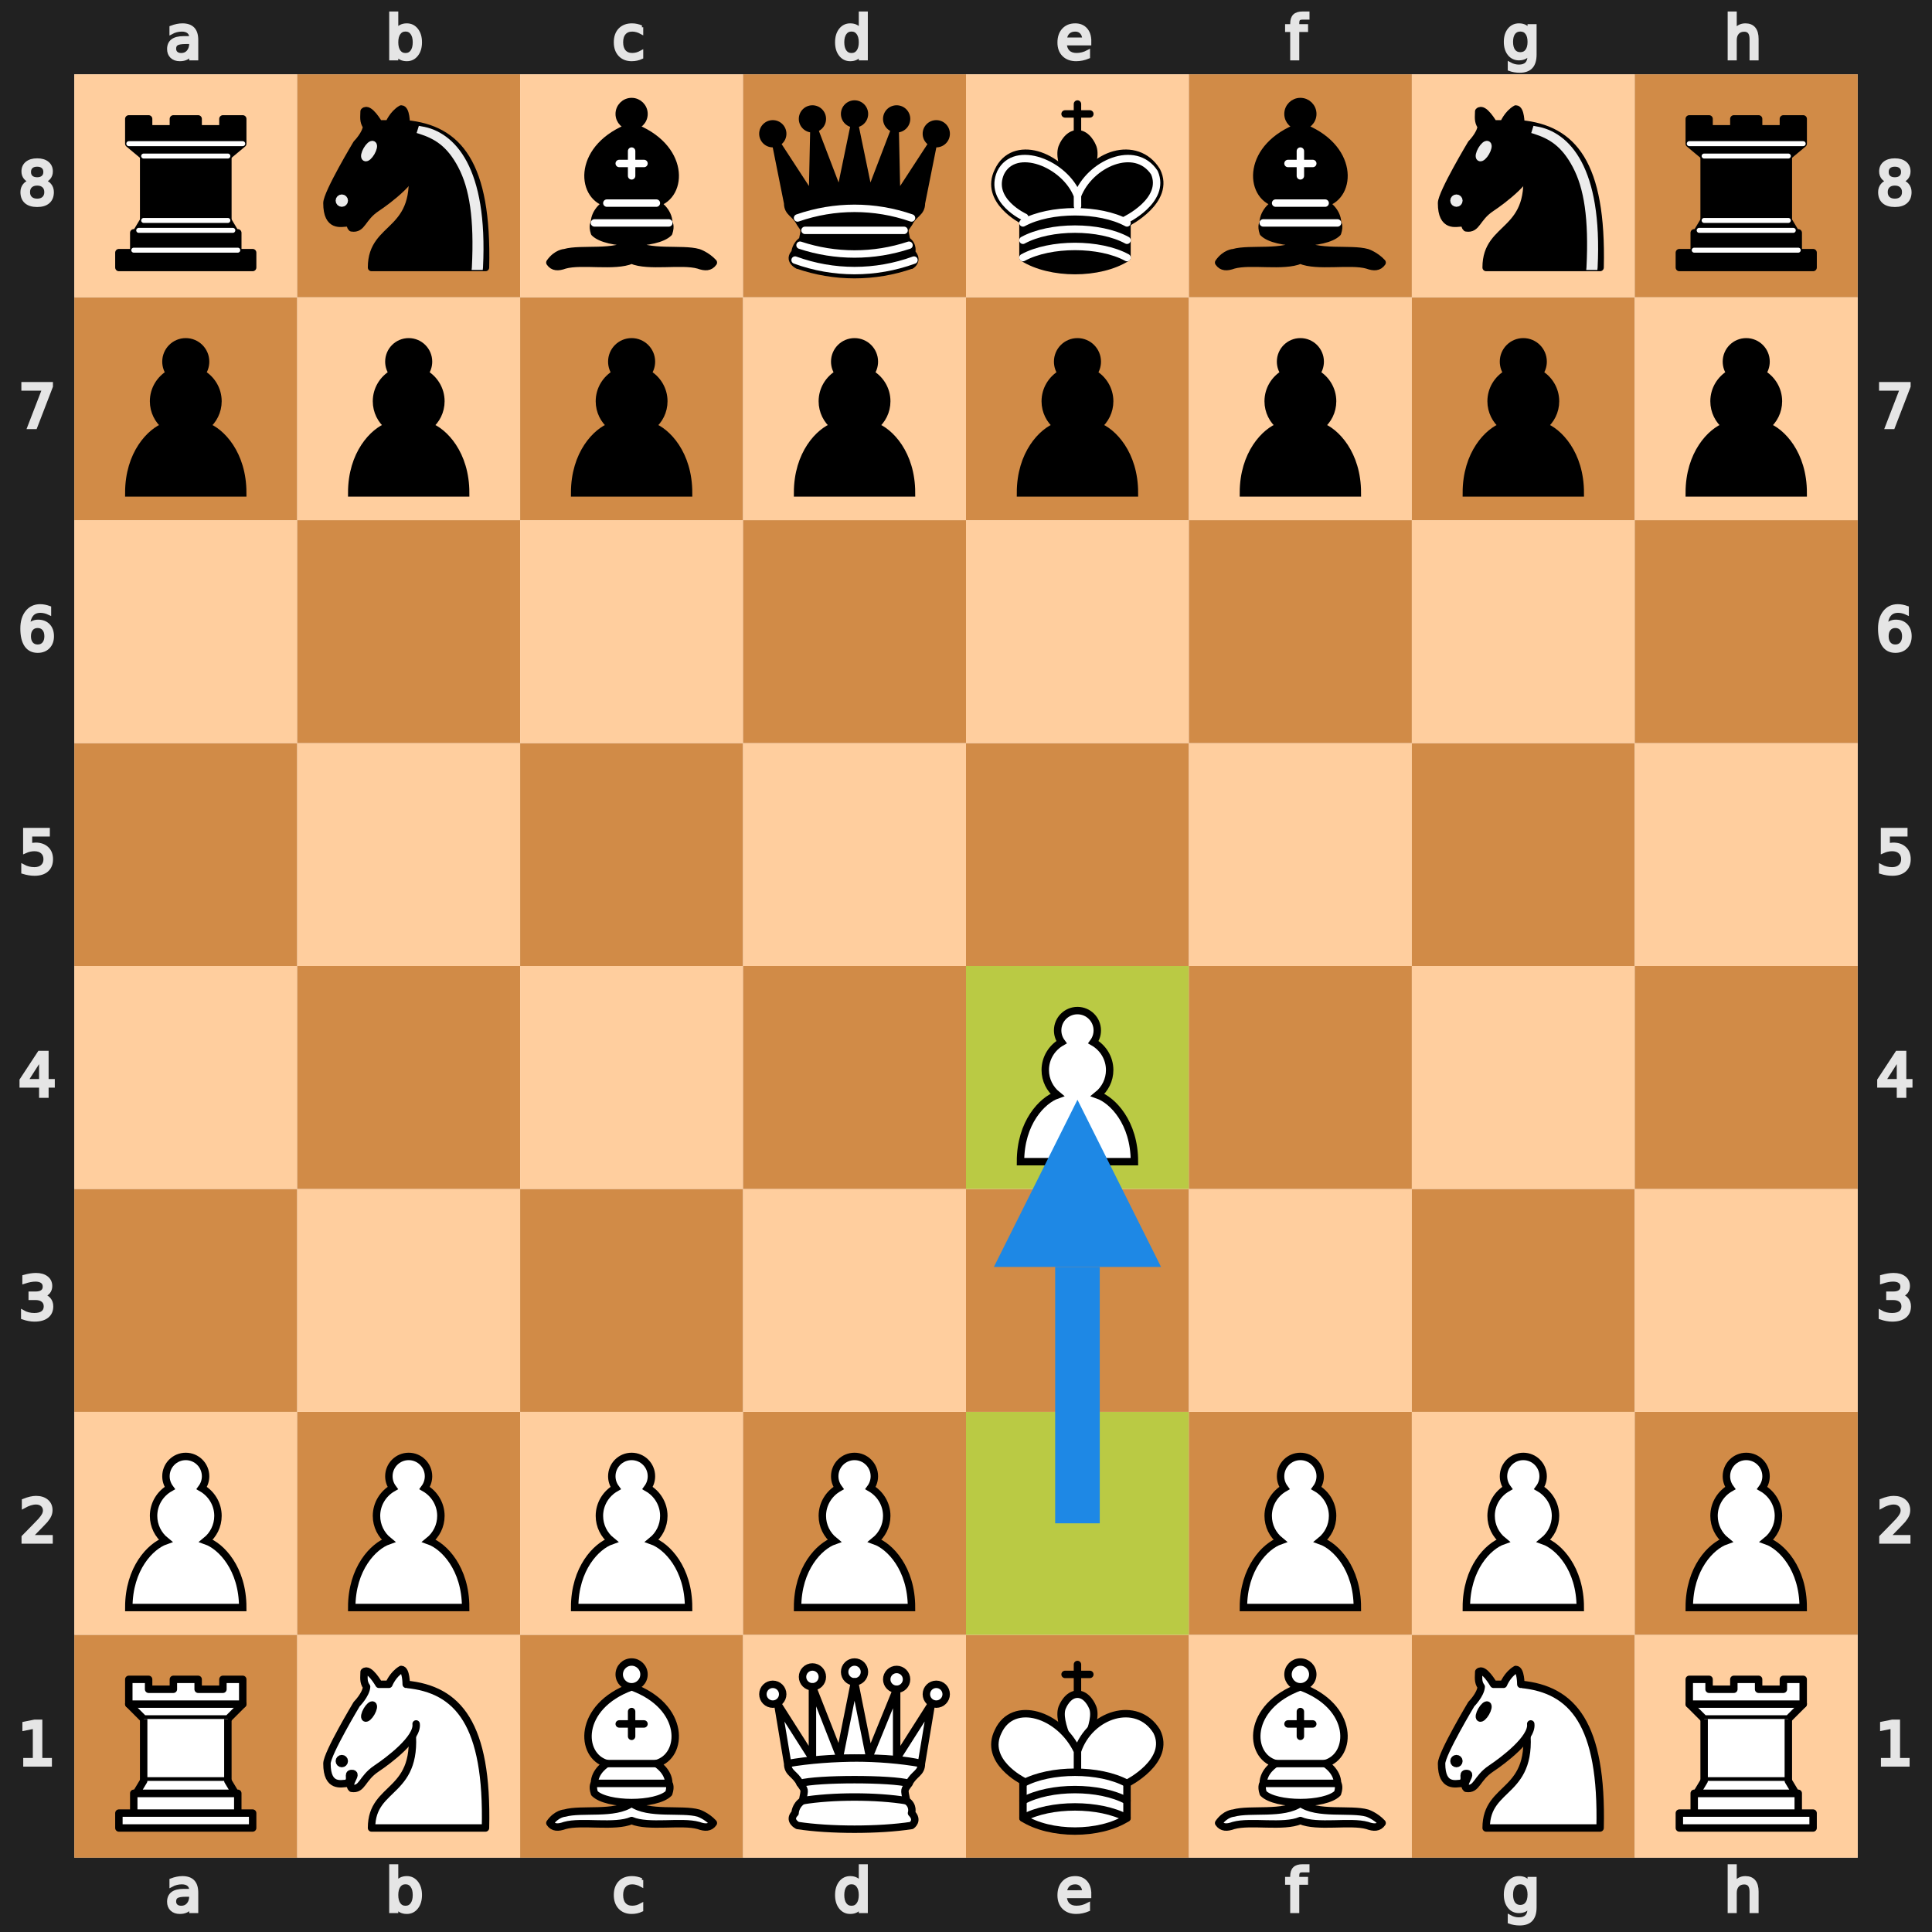
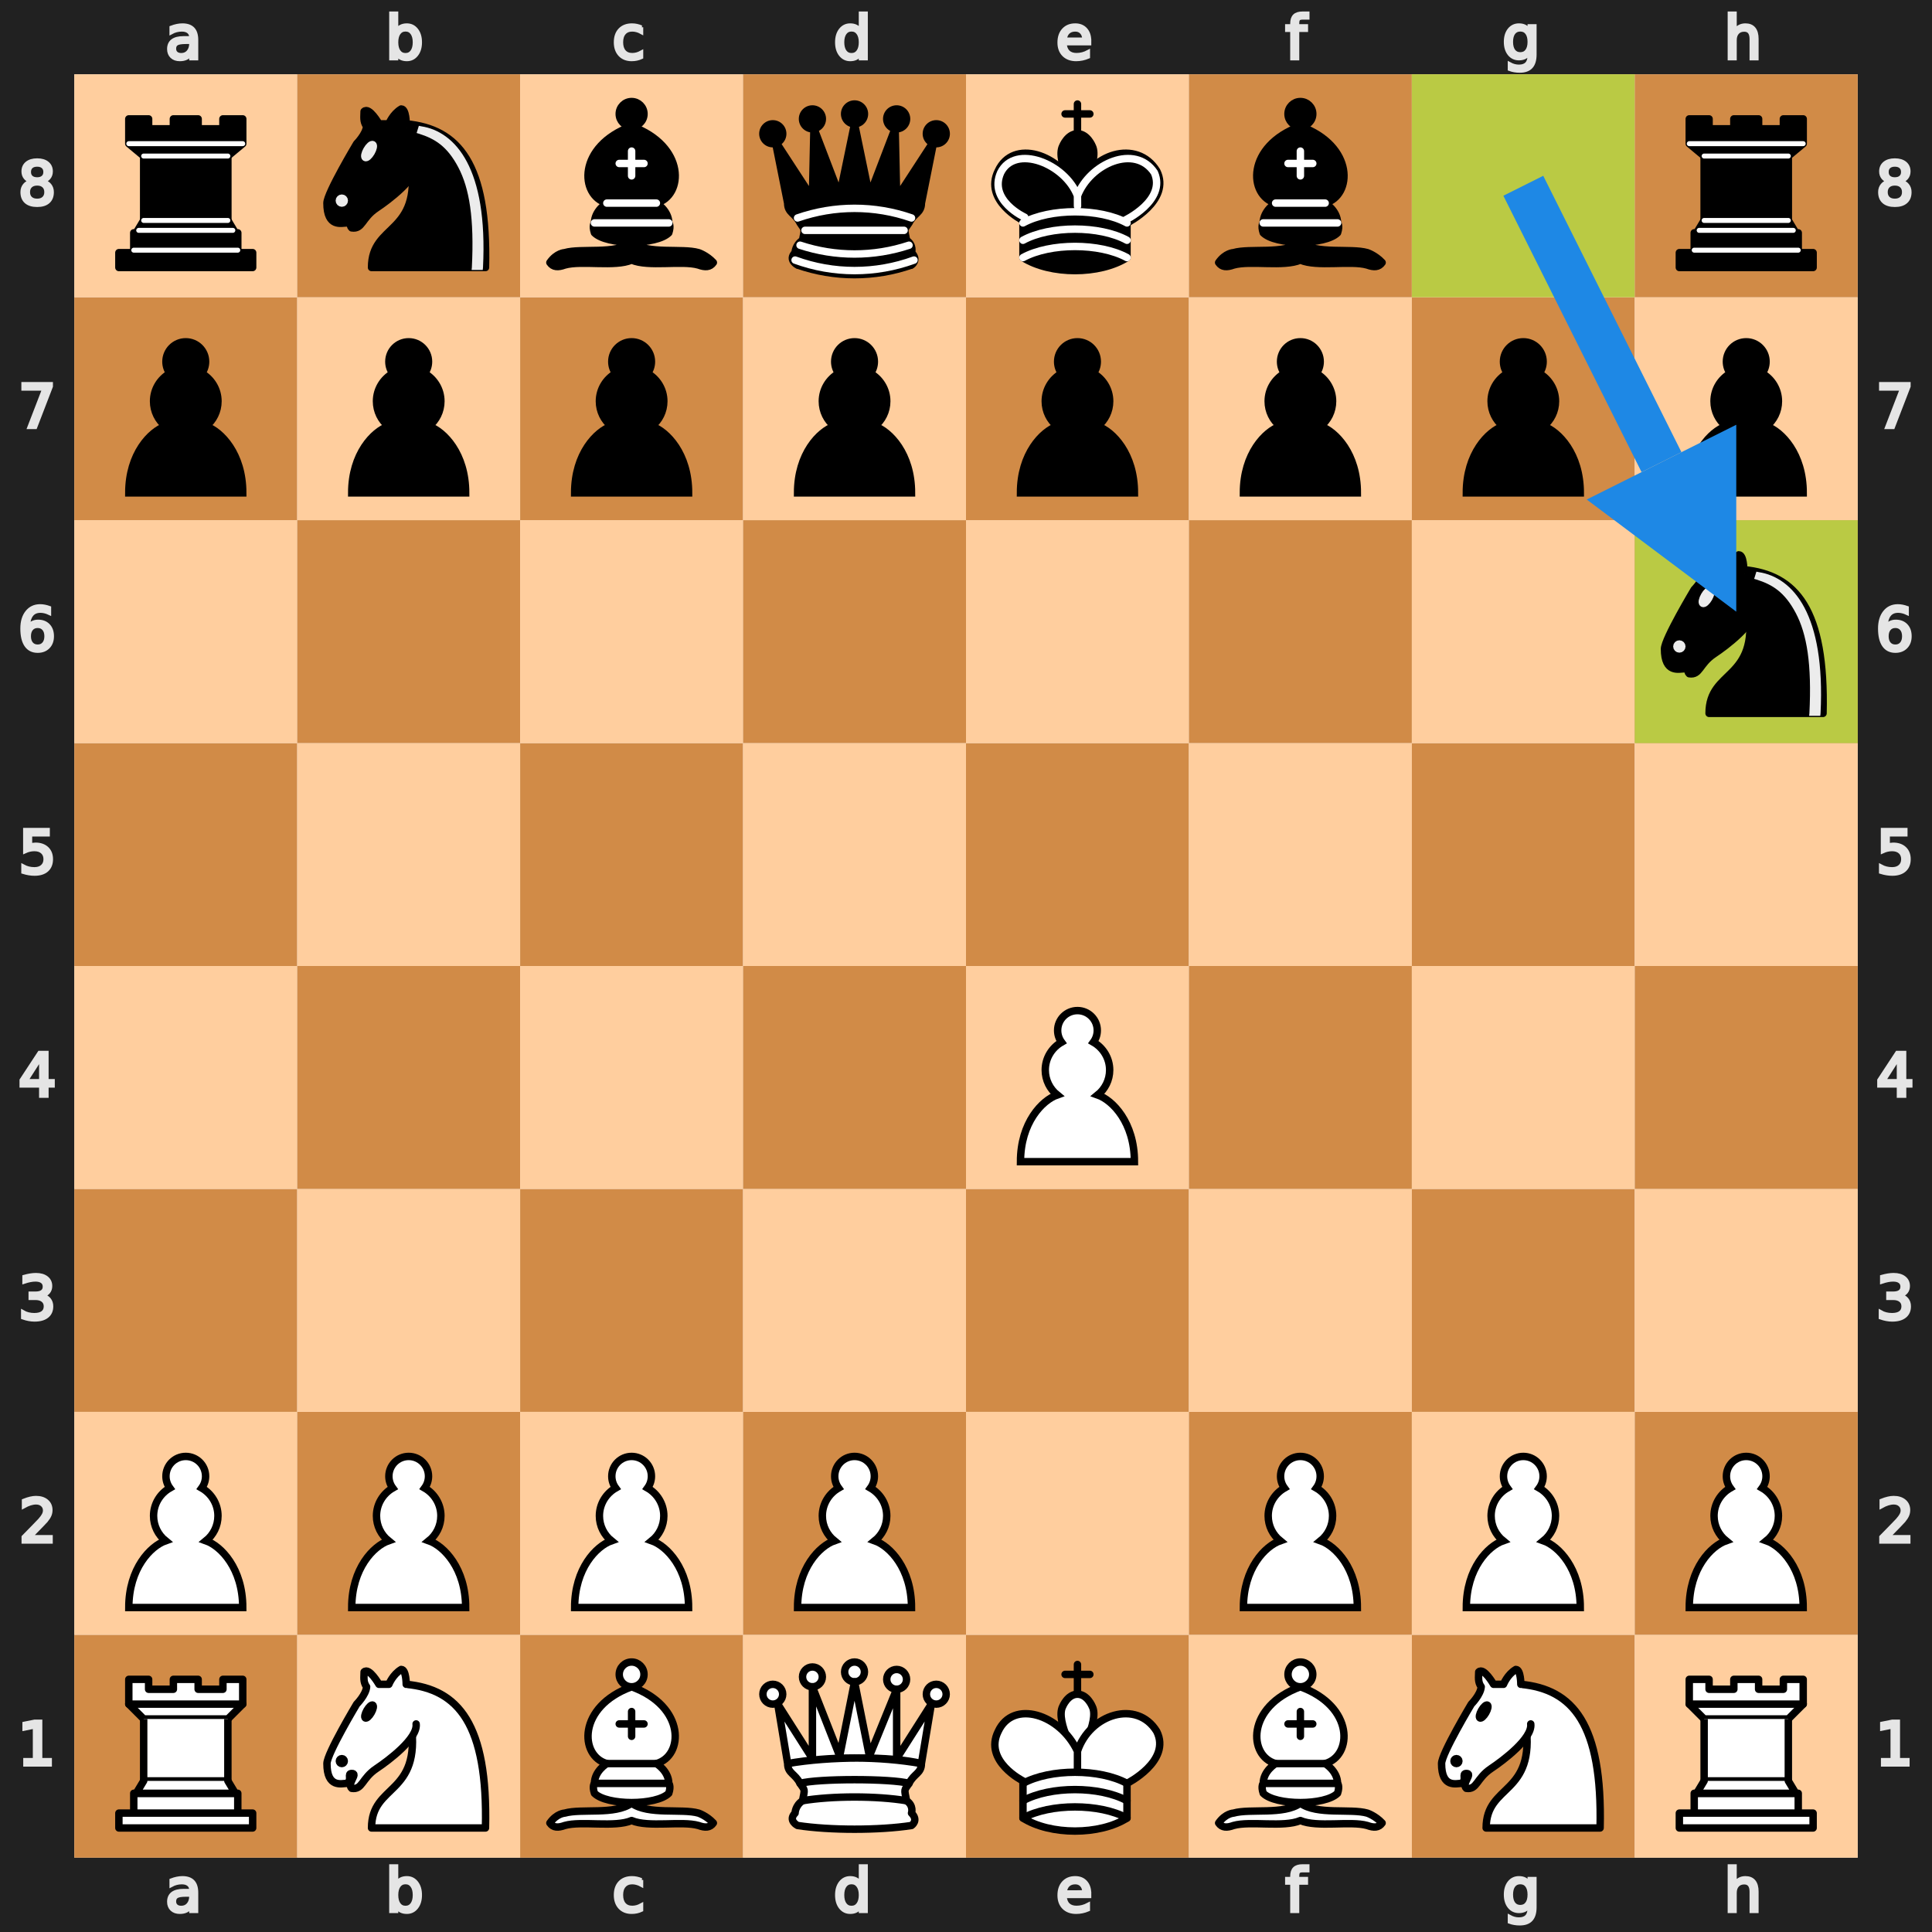
<svg xmlns="http://www.w3.org/2000/svg" xmlns:xlink="http://www.w3.org/1999/xlink" viewBox="0 0 390 390" width="400" height="400">
  <defs>
    <g id="white-pawn" class="white pawn">
      <path d="M22.5 9c-2.21 0-4 1.79-4 4 0 .89.29 1.71.78 2.38C17.33 16.5 16 18.59 16 21c0 2.03.94 3.84 2.41 5.03-3 1.06-7.41 5.55-7.41 13.47h23c0-7.92-4.41-12.41-7.41-13.47 1.47-1.19 2.41-3 2.41-5.03 0-2.41-1.33-4.5-3.28-5.62.49-.67.78-1.49.78-2.38 0-2.21-1.79-4-4-4z" fill="#fff" stroke="#000" stroke-width="1.5" stroke-linecap="round" />
    </g>
    <g id="white-knight" class="white knight" fill="none" fill-rule="evenodd" stroke="#000" stroke-width="1.5" stroke-linecap="round" stroke-linejoin="round">
      <path d="M 22,10 C 32.5,11 38.5,18 38,39 L 15,39 C 15,30 25,32.5 23,18" style="fill:#ffffff; stroke:#000000;" />
      <path d="M 24,18 C 24.38,20.91 18.45,25.37 16,27 C 13,29 13.18,31.34 11,31 C 9.958,30.06 12.41,27.96 11,28 C 10,28 11.19,29.23 10,30 C 9,30 5.997,31 6,26 C 6,24 12,14 12,14 C 12,14 13.89,12.1 14,10.5 C 13.27,9.506 13.5,8.5 13.5,7.5 C 14.5,6.5 16.5,10 16.5,10 L 18.5,10 C 18.5,10 19.28,8.008 21,7 C 22,7 22,10 22,10" style="fill:#ffffff; stroke:#000000;" />
      <path d="M 9.5 25.5 A 0.5 0.5 0 1 1 8.5,25.5 A 0.5 0.5 0 1 1 9.5 25.5 z" style="fill:#000000; stroke:#000000;" />
      <path d="M 15 15.5 A 0.5 1.5 0 1 1 14,15.5 A 0.5 1.5 0 1 1 15 15.5 z" transform="matrix(0.866,0.5,-0.5,0.866,9.693,-5.173)" style="fill:#000000; stroke:#000000;" />
    </g>
    <g id="white-bishop" class="white bishop" fill="none" fill-rule="evenodd" stroke="#000" stroke-width="1.5" stroke-linecap="round" stroke-linejoin="round">
      <g fill="#fff" stroke-linecap="butt">
        <path d="M9 36c3.39-.97 10.11.43 13.5-2 3.39 2.43 10.11 1.03 13.5 2 0 0 1.65.54 3 2-.68.97-1.65.99-3 .5-3.39-.97-10.11.46-13.5-1-3.39 1.46-10.11.03-13.5 1-1.354.49-2.323.47-3-.5 1.354-1.94 3-2 3-2zM15 32c2.5 2.5 12.5 2.5 15 0 .5-1.5 0-2 0-2 0-2.5-2.5-4-2.5-4 5.5-1.5 6-11.5-5-15.5-11 4-10.5 14-5 15.5 0 0-2.5 1.5-2.5 4 0 0-.5.5 0 2zM25 8a2.5 2.5 0 1 1-5 0 2.5 2.5 0 1 1 5 0z" />
      </g>
      <path d="M17.5 26h10M15 30h15m-7.5-14.5v5M20 18h5" stroke-linejoin="miter" />
    </g>
    <g id="white-rook" class="white rook" fill="#fff" fill-rule="evenodd" stroke="#000" stroke-width="1.5" stroke-linecap="round" stroke-linejoin="round">
      <path d="M9 39h27v-3H9v3zM12 36v-4h21v4H12zM11 14V9h4v2h5V9h5v2h5V9h4v5" stroke-linecap="butt" />
      <path d="M34 14l-3 3H14l-3-3" />
      <path d="M31 17v12.5H14V17" stroke-linecap="butt" stroke-linejoin="miter" />
      <path d="M31 29.5l1.5 2.5h-20l1.5-2.5" />
      <path d="M11 14h23" fill="none" stroke-linejoin="miter" />
    </g>
    <g id="white-queen" class="white queen" fill="#fff" fill-rule="evenodd" stroke="#000" stroke-width="1.5" stroke-linecap="round" stroke-linejoin="round">
      <path d="M8 12a2 2 0 1 1-4 0 2 2 0 1 1 4 0zM24.5 7.5a2 2 0 1 1-4 0 2 2 0 1 1 4 0zM41 12a2 2 0 1 1-4 0 2 2 0 1 1 4 0zM16 8.5a2 2 0 1 1-4 0 2 2 0 1 1 4 0zM33 9a2 2 0 1 1-4 0 2 2 0 1 1 4 0z" />
      <path d="M9 26c8.5-1.5 21-1.5 27 0l2-12-7 11V11l-5.5 13.5-3-15-3 15-5.5-14V25L7 14l2 12zM9 26c0 2 1.5 2 2.5 4 1 1.5 1 1 .5 3.5-1.5 1-1.5 2.5-1.5 2.5-1.5 1.5.5 2.5.5 2.5 6.5 1 16.5 1 23 0 0 0 1.5-1 0-2.5 0 0 .5-1.5-1-2.5-.5-2.5-.5-2 .5-3.5 1-2 2.5-2 2.5-4-8.5-1.5-18.5-1.5-27 0z" stroke-linecap="butt" />
      <path d="M11.5 30c3.5-1 18.5-1 22 0M12 33.5c6-1 15-1 21 0" fill="none" />
    </g>
    <g id="white-king" class="white king" fill="none" fill-rule="evenodd" stroke="#000" stroke-width="1.5" stroke-linecap="round" stroke-linejoin="round">
      <path d="M22.5 11.63V6M20 8h5" stroke-linejoin="miter" />
      <path d="M22.5 25s4.5-7.5 3-10.5c0 0-1-2.5-3-2.5s-3 2.5-3 2.5c-1.5 3 3 10.5 3 10.5" fill="#fff" stroke-linecap="butt" stroke-linejoin="miter" />
      <path d="M11.5 37c5.5 3.5 15.5 3.5 21 0v-7s9-4.5 6-10.5c-4-6.5-13.5-3.5-16 4V27v-3.5c-3.5-7.5-13-10.5-16-4-3 6 5 10 5 10V37z" fill="#fff" />
      <path d="M11.5 30c5.5-3 15.5-3 21 0m-21 3.5c5.5-3 15.5-3 21 0m-21 3.5c5.5-3 15.5-3 21 0" />
    </g>
    <g id="black-pawn" class="black pawn">
      <path d="M22.5 9c-2.21 0-4 1.79-4 4 0 .89.29 1.71.78 2.38C17.33 16.5 16 18.59 16 21c0 2.03.94 3.84 2.41 5.03-3 1.06-7.41 5.55-7.41 13.47h23c0-7.92-4.41-12.41-7.41-13.47 1.47-1.19 2.41-3 2.41-5.03 0-2.41-1.33-4.5-3.28-5.62.49-.67.78-1.49.78-2.38 0-2.21-1.79-4-4-4z" fill="#000" stroke="#000" stroke-width="1.5" stroke-linecap="round" />
    </g>
    <g id="black-knight" class="black knight" fill="none" fill-rule="evenodd" stroke="#000" stroke-width="1.5" stroke-linecap="round" stroke-linejoin="round">
      <path d="M 22,10 C 32.5,11 38.5,18 38,39 L 15,39 C 15,30 25,32.5 23,18" style="fill:#000000; stroke:#000000;" />
      <path d="M 24,18 C 24.38,20.91 18.45,25.37 16,27 C 13,29 13.18,31.34 11,31 C 9.958,30.06 12.41,27.96 11,28 C 10,28 11.19,29.23 10,30 C 9,30 5.997,31 6,26 C 6,24 12,14 12,14 C 12,14 13.89,12.1 14,10.5 C 13.27,9.506 13.5,8.5 13.5,7.5 C 14.5,6.5 16.5,10 16.5,10 L 18.5,10 C 18.5,10 19.28,8.008 21,7 C 22,7 22,10 22,10" style="fill:#000000; stroke:#000000;" />
      <path d="M 9.5 25.5 A 0.5 0.5 0 1 1 8.5,25.5 A 0.5 0.5 0 1 1 9.5 25.5 z" style="fill:#ececec; stroke:#ececec;" />
      <path d="M 15 15.5 A 0.5 1.5 0 1 1 14,15.5 A 0.5 1.5 0 1 1 15 15.5 z" transform="matrix(0.866,0.5,-0.5,0.866,9.693,-5.173)" style="fill:#ececec; stroke:#ececec;" />
      <path d="M 24.55,10.4 L 24.1,11.85 L 24.6,12 C 27.75,13 30.25,14.49 32.5,18.75 C 34.75,23.01 35.75,29.06 35.25,39 L 35.2,39.5 L 37.45,39.5 L 37.5,39 C 38,28.94 36.62,22.15 34.25,17.66 C 31.88,13.17 28.46,11.02 25.06,10.5 L 24.55,10.4 z " style="fill:#ececec; stroke:none;" />
    </g>
    <g id="black-bishop" class="black bishop" fill="none" fill-rule="evenodd" stroke="#000" stroke-width="1.5" stroke-linecap="round" stroke-linejoin="round">
      <path d="M9 36c3.39-.97 10.11.43 13.5-2 3.39 2.43 10.11 1.03 13.5 2 0 0 1.65.54 3 2-.68.97-1.65.99-3 .5-3.39-.97-10.11.46-13.5-1-3.39 1.46-10.11.03-13.5 1-1.354.49-2.323.47-3-.5 1.354-1.94 3-2 3-2zm6-4c2.5 2.5 12.5 2.5 15 0 .5-1.5 0-2 0-2 0-2.5-2.5-4-2.5-4 5.5-1.5 6-11.5-5-15.5-11 4-10.5 14-5 15.5 0 0-2.5 1.5-2.5 4 0 0-.5.5 0 2zM25 8a2.5 2.5 0 1 1-5 0 2.5 2.5 0 1 1 5 0z" fill="#000" stroke-linecap="butt" />
      <path d="M17.5 26h10M15 30h15m-7.5-14.5v5M20 18h5" stroke="#fff" stroke-linejoin="miter" />
    </g>
    <g id="black-rook" class="black rook" fill="#000" fill-rule="evenodd" stroke="#000" stroke-width="1.5" stroke-linecap="round" stroke-linejoin="round">
      <path d="M9 39h27v-3H9v3zM12.5 32l1.5-2.5h17l1.5 2.5h-20zM12 36v-4h21v4H12z" stroke-linecap="butt" />
      <path d="M14 29.5v-13h17v13H14z" stroke-linecap="butt" stroke-linejoin="miter" />
      <path d="M14 16.5L11 14h23l-3 2.5H14zM11 14V9h4v2h5V9h5v2h5V9h4v5H11z" stroke-linecap="butt" />
      <path d="M12 35.5h21M13 31.5h19M14 29.5h17M14 16.5h17M11 14h23" fill="none" stroke="#fff" stroke-width="1" stroke-linejoin="miter" />
    </g>
    <g id="black-queen" class="black queen" fill="#000" fill-rule="evenodd" stroke="#000" stroke-width="1.5" stroke-linecap="round" stroke-linejoin="round">
      <g fill="#000" stroke="none">
        <circle cx="6" cy="12" r="2.75" />
        <circle cx="14" cy="9" r="2.75" />
        <circle cx="22.5" cy="8" r="2.75" />
        <circle cx="31" cy="9" r="2.75" />
        <circle cx="39" cy="12" r="2.75" />
      </g>
      <path d="M9 26c8.5-1.5 21-1.5 27 0l2.5-12.5L31 25l-.3-14.1-5.2 13.6-3-14.5-3 14.5-5.2-13.6L14 25 6.5 13.5 9 26zM9 26c0 2 1.5 2 2.5 4 1 1.5 1 1 .5 3.5-1.5 1-1.5 2.5-1.5 2.5-1.5 1.5.5 2.5.5 2.5 6.5 1 16.5 1 23 0 0 0 1.5-1 0-2.5 0 0 .5-1.5-1-2.5-.5-2.5-.5-2 .5-3.5 1-2 2.5-2 2.5-4-8.5-1.5-18.5-1.5-27 0z" stroke-linecap="butt" />
      <path d="M11 38.5a35 35 1 0 0 23 0" fill="none" stroke-linecap="butt" />
      <path d="M11 29a35 35 1 0 1 23 0M12.5 31.5h20M11.5 34.5a35 35 1 0 0 22 0M10.5 37.5a35 35 1 0 0 24 0" fill="none" stroke="#fff" />
    </g>
    <g id="black-king" class="black king" fill="none" fill-rule="evenodd" stroke="#000" stroke-width="1.5" stroke-linecap="round" stroke-linejoin="round">
      <path d="M22.5 11.63V6" stroke-linejoin="miter" />
      <path d="M22.5 25s4.5-7.5 3-10.5c0 0-1-2.5-3-2.5s-3 2.5-3 2.5c-1.5 3 3 10.5 3 10.5" fill="#000" stroke-linecap="butt" stroke-linejoin="miter" />
      <path d="M11.5 37c5.5 3.5 15.5 3.5 21 0v-7s9-4.5 6-10.5c-4-6.5-13.5-3.5-16 4V27v-3.5c-3.5-7.5-13-10.5-16-4-3 6 5 10 5 10V37z" fill="#000" />
      <path d="M20 8h5" stroke-linejoin="miter" />
      <path d="M32 29.5s8.5-4 6.03-9.65C34.15 14 25 18 22.5 24.5l.01 2.1-.01-2.1C20 18 9.906 14 6.997 19.85c-2.497 5.65 4.853 9 4.853 9M11.5 30c5.5-3 15.5-3 21 0m-21 3.5c5.5-3 15.5-3 21 0m-21 3.5c5.5-3 15.5-3 21 0" stroke="#fff" />
    </g>
  </defs>
  <rect x="7.5" y="7.5" width="375" height="375" fill="none" stroke="#212121" stroke-width="15" />
  <g transform="translate(20, 1) scale(0.75, 0.75)" fill="#e5e5e5" stroke="#e5e5e5">
    <path d="M23.328 10.016q-1.742 0-2.414.398-.672.398-.672 1.36 0 .765.5 1.218.508.445 1.375.445 1.196 0 1.914-.843.727-.852.727-2.258v-.32zm2.867-.594v4.992h-1.437v-1.328q-.492.797-1.227 1.18-.734.375-1.797.375-1.343 0-2.14-.75-.79-.758-.79-2.024 0-1.476.985-2.226.992-.75 2.953-.75h2.016V8.75q0-.992-.656-1.531-.649-.547-1.829-.547-.75 0-1.46.18-.711.18-1.368.539V6.062q.79-.304 1.532-.453.742-.156 1.445-.156 1.898 0 2.836.984.937.985.937 2.985z" />
  </g>
  <g transform="translate(20, 375) scale(0.75, 0.75)" fill="#e5e5e5" stroke="#e5e5e5">
    <path d="M23.328 10.016q-1.742 0-2.414.398-.672.398-.672 1.36 0 .765.5 1.218.508.445 1.375.445 1.196 0 1.914-.843.727-.852.727-2.258v-.32zm2.867-.594v4.992h-1.437v-1.328q-.492.797-1.227 1.18-.734.375-1.797.375-1.343 0-2.14-.75-.79-.758-.79-2.024 0-1.476.985-2.226.992-.75 2.953-.75h2.016V8.75q0-.992-.656-1.531-.649-.547-1.829-.547-.75 0-1.46.18-.711.18-1.368.539V6.062q.79-.304 1.532-.453.742-.156 1.445-.156 1.898 0 2.836.984.937.985.937 2.985z" />
  </g>
  <g transform="translate(65, 1) scale(0.75, 0.75)" fill="#e5e5e5" stroke="#e5e5e5">
    <path d="M24.922 10.047q0-1.586-.656-2.485-.649-.906-1.79-.906-1.14 0-1.796.906-.649.899-.649 2.485 0 1.586.649 2.492.656.898 1.797.898 1.14 0 1.789-.898.656-.906.656-2.492zm-4.89-3.055q.452-.781 1.14-1.156.695-.383 1.656-.383 1.594 0 2.586 1.266 1 1.265 1 3.328 0 2.062-1 3.328-.992 1.266-2.586 1.266-.96 0-1.656-.375-.688-.383-1.14-1.164v1.312h-1.446V2.258h1.445z" />
  </g>
  <g transform="translate(65, 375) scale(0.75, 0.75)" fill="#e5e5e5" stroke="#e5e5e5">
    <path d="M24.922 10.047q0-1.586-.656-2.485-.649-.906-1.79-.906-1.14 0-1.796.906-.649.899-.649 2.485 0 1.586.649 2.492.656.898 1.797.898 1.14 0 1.789-.898.656-.906.656-2.492zm-4.89-3.055q.452-.781 1.14-1.156.695-.383 1.656-.383 1.594 0 2.586 1.266 1 1.265 1 3.328 0 2.062-1 3.328-.992 1.266-2.586 1.266-.96 0-1.656-.375-.688-.383-1.14-1.164v1.312h-1.446V2.258h1.445z" />
  </g>
  <g transform="translate(110, 1) scale(0.75, 0.75)" fill="#e5e5e5" stroke="#e5e5e5">
    <path d="M25.96 6v1.344q-.608-.336-1.226-.5-.609-.172-1.234-.172-1.398 0-2.172.89-.773.883-.773 2.485 0 1.601.773 2.492.774.883 2.172.883.625 0 1.234-.164.618-.172 1.227-.508v1.328q-.602.281-1.25.422-.64.14-1.367.14-1.977 0-3.14-1.242-1.165-1.242-1.165-3.351 0-2.14 1.172-3.367 1.18-1.227 3.227-1.227.664 0 1.296.14.633.134 1.227.407z" />
  </g>
  <g transform="translate(110, 375) scale(0.75, 0.75)" fill="#e5e5e5" stroke="#e5e5e5">
    <path d="M25.96 6v1.344q-.608-.336-1.226-.5-.609-.172-1.234-.172-1.398 0-2.172.89-.773.883-.773 2.485 0 1.601.773 2.492.774.883 2.172.883.625 0 1.234-.164.618-.172 1.227-.508v1.328q-.602.281-1.25.422-.64.14-1.367.14-1.977 0-3.14-1.242-1.165-1.242-1.165-3.351 0-2.14 1.172-3.367 1.18-1.227 3.227-1.227.664 0 1.296.14.633.134 1.227.407z" />
  </g>
  <g transform="translate(155, 1) scale(0.75, 0.75)" fill="#e5e5e5" stroke="#e5e5e5">
    <path d="M24.973 6.992V2.258h1.437v12.156h-1.437v-1.312q-.453.78-1.149 1.164-.687.375-1.656.375-1.586 0-2.586-1.266-.992-1.266-.992-3.328 0-2.063.992-3.328 1-1.266 2.586-1.266.969 0 1.656.383.696.375 1.149 1.156zm-4.899 3.055q0 1.586.649 2.492.656.898 1.797.898 1.14 0 1.796-.898.657-.906.657-2.492 0-1.586-.657-2.485-.656-.906-1.796-.906-1.141 0-1.797.906-.649.899-.649 2.485z" />
  </g>
  <g transform="translate(155, 375) scale(0.75, 0.75)" fill="#e5e5e5" stroke="#e5e5e5">
    <path d="M24.973 6.992V2.258h1.437v12.156h-1.437v-1.312q-.453.78-1.149 1.164-.687.375-1.656.375-1.586 0-2.586-1.266-.992-1.266-.992-3.328 0-2.063.992-3.328 1-1.266 2.586-1.266.969 0 1.656.383.696.375 1.149 1.156zm-4.899 3.055q0 1.586.649 2.492.656.898 1.797.898 1.14 0 1.796-.898.657-.906.657-2.492 0-1.586-.657-2.485-.656-.906-1.796-.906-1.141 0-1.797.906-.649.899-.649 2.485z" />
  </g>
  <g transform="translate(200, 1) scale(0.75, 0.75)" fill="#e5e5e5" stroke="#e5e5e5">
    <path d="M26.555 9.68v.703h-6.61q.094 1.484.89 2.265.806.774 2.235.774.828 0 1.602-.203.781-.203 1.547-.61v1.36q-.774.328-1.586.5-.813.172-1.649.172-2.093 0-3.32-1.22-1.219-1.218-1.219-3.296 0-2.148 1.157-3.406 1.164-1.266 3.132-1.266 1.766 0 2.79 1.14 1.03 1.134 1.03 3.087zm-1.438-.422q-.015-1.18-.664-1.883-.64-.703-1.703-.703-1.203 0-1.93.68-.718.68-.828 1.914z" />
  </g>
  <g transform="translate(200, 375) scale(0.75, 0.75)" fill="#e5e5e5" stroke="#e5e5e5">
    <path d="M26.555 9.68v.703h-6.61q.094 1.484.89 2.265.806.774 2.235.774.828 0 1.602-.203.781-.203 1.547-.61v1.36q-.774.328-1.586.5-.813.172-1.649.172-2.093 0-3.32-1.22-1.219-1.218-1.219-3.296 0-2.148 1.157-3.406 1.164-1.266 3.132-1.266 1.766 0 2.79 1.14 1.03 1.134 1.03 3.087zm-1.438-.422q-.015-1.18-.664-1.883-.64-.703-1.703-.703-1.203 0-1.93.68-.718.68-.828 1.914z" />
  </g>
  <g transform="translate(245, 1) scale(0.75, 0.75)" fill="#e5e5e5" stroke="#e5e5e5">
    <path d="M25.285 2.258v1.195H23.91q-.773 0-1.078.313-.297.312-.297 1.125v.773h2.367v1.117h-2.367v7.633H21.09V6.781h-1.375V5.664h1.375v-.61q0-1.46.68-2.124.68-.672 2.156-.672z" />
  </g>
  <g transform="translate(245, 375) scale(0.75, 0.75)" fill="#e5e5e5" stroke="#e5e5e5">
    <path d="M25.285 2.258v1.195H23.91q-.773 0-1.078.313-.297.312-.297 1.125v.773h2.367v1.117h-2.367v7.633H21.09V6.781h-1.375V5.664h1.375v-.61q0-1.46.68-2.124.68-.672 2.156-.672z" />
  </g>
  <g transform="translate(290, 1) scale(0.75, 0.75)" fill="#e5e5e5" stroke="#e5e5e5">
    <path d="M24.973 9.937q0-1.562-.649-2.421-.64-.86-1.804-.86-1.157 0-1.805.86-.64.859-.64 2.421 0 1.555.64 2.415.648.859 1.805.859 1.164 0 1.804-.86.649-.859.649-2.414zm1.437 3.391q0 2.234-.992 3.32-.992 1.094-3.04 1.094-.757 0-1.429-.117-.672-.11-1.304-.344v-1.398q.632.344 1.25.508.617.164 1.257.164 1.414 0 2.118-.743.703-.734.703-2.226v-.711q-.446.773-1.141 1.156-.695.383-1.664.383-1.61 0-2.594-1.227-.984-1.226-.984-3.25 0-2.03.984-3.257.985-1.227 2.594-1.227.969 0 1.664.383t1.14 1.156V5.664h1.438z" />
  </g>
  <g transform="translate(290, 375) scale(0.75, 0.75)" fill="#e5e5e5" stroke="#e5e5e5">
    <path d="M24.973 9.937q0-1.562-.649-2.421-.64-.86-1.804-.86-1.157 0-1.805.86-.64.859-.64 2.421 0 1.555.64 2.415.648.859 1.805.859 1.164 0 1.804-.86.649-.859.649-2.414zm1.437 3.391q0 2.234-.992 3.32-.992 1.094-3.04 1.094-.757 0-1.429-.117-.672-.11-1.304-.344v-1.398q.632.344 1.25.508.617.164 1.257.164 1.414 0 2.118-.743.703-.734.703-2.226v-.711q-.446.773-1.141 1.156-.695.383-1.664.383-1.61 0-2.594-1.227-.984-1.226-.984-3.25 0-2.03.984-3.257.985-1.227 2.594-1.227.969 0 1.664.383t1.14 1.156V5.664h1.438z" />
  </g>
  <g transform="translate(335, 1) scale(0.75, 0.75)" fill="#e5e5e5" stroke="#e5e5e5">
    <path d="M26.164 9.133v5.281h-1.437V9.18q0-1.243-.485-1.86-.484-.617-1.453-.617-1.164 0-1.836.742-.672.742-.672 2.024v4.945h-1.445V2.258h1.445v4.765q.516-.789 1.211-1.18.703-.39 1.617-.39 1.508 0 2.282.938.773.93.773 2.742z" />
  </g>
  <g transform="translate(335, 375) scale(0.75, 0.75)" fill="#e5e5e5" stroke="#e5e5e5">
    <path d="M26.164 9.133v5.281h-1.437V9.18q0-1.243-.485-1.86-.484-.617-1.453-.617-1.164 0-1.836.742-.672.742-.672 2.024v4.945h-1.445V2.258h1.445v4.765q.516-.789 1.211-1.18.703-.39 1.617-.39 1.508 0 2.282.938.773.93.773 2.742z" />
  </g>
  <g transform="translate(0, 335) scale(0.75, 0.75)" fill="#e5e5e5" stroke="#e5e5e5">
    <path d="M6.754 26.996h2.578v-8.898l-2.805.562v-1.437l2.79-.563h1.578v10.336h2.578v1.328h-6.72z" />
  </g>
  <g transform="translate(375, 335) scale(0.75, 0.75)" fill="#e5e5e5" stroke="#e5e5e5">
    <path d="M6.754 26.996h2.578v-8.898l-2.805.562v-1.437l2.79-.563h1.578v10.336h2.578v1.328h-6.72z" />
  </g>
  <g transform="translate(0, 290) scale(0.75, 0.75)" fill="#e5e5e5" stroke="#e5e5e5">
    <path d="M8.195 26.996h5.508v1.328H6.297v-1.328q.898-.93 2.445-2.492 1.555-1.57 1.953-2.024.758-.851 1.055-1.437.305-.594.305-1.164 0-.93-.657-1.516-.648-.586-1.695-.586-.742 0-1.57.258-.82.258-1.758.781v-1.593q.953-.383 1.781-.578.828-.196 1.516-.196 1.812 0 2.89.906 1.079.907 1.079 2.422 0 .72-.274 1.368-.265.64-.976 1.515-.196.227-1.243 1.313-1.046 1.078-2.953 3.023z" />
  </g>
  <g transform="translate(375, 290) scale(0.75, 0.75)" fill="#e5e5e5" stroke="#e5e5e5">
    <path d="M8.195 26.996h5.508v1.328H6.297v-1.328q.898-.93 2.445-2.492 1.555-1.57 1.953-2.024.758-.851 1.055-1.437.305-.594.305-1.164 0-.93-.657-1.516-.648-.586-1.695-.586-.742 0-1.57.258-.82.258-1.758.781v-1.593q.953-.383 1.781-.578.828-.196 1.516-.196 1.812 0 2.89.906 1.079.907 1.079 2.422 0 .72-.274 1.368-.265.64-.976 1.515-.196.227-1.243 1.313-1.046 1.078-2.953 3.023z" />
  </g>
  <g transform="translate(0, 245) scale(0.75, 0.75)" fill="#e5e5e5" stroke="#e5e5e5">
    <path d="M11.434 22.035q1.132.242 1.765 1.008.64.766.64 1.89 0 1.727-1.187 2.672-1.187.946-3.375.946-.734 0-1.515-.149-.774-.14-1.602-.43V26.45q.656.383 1.438.578.78.196 1.632.196 1.485 0 2.258-.586.782-.586.782-1.703 0-1.032-.727-1.61-.719-.586-2.008-.586h-1.36v-1.297h1.423q1.164 0 1.78-.46.618-.47.618-1.344 0-.899-.64-1.375-.633-.485-1.82-.485-.65 0-1.391.141-.743.14-1.633.437V16.95q.898-.25 1.68-.375.788-.125 1.484-.125 1.797 0 2.844.82 1.046.813 1.046 2.204 0 .968-.554 1.64-.555.664-1.578.922z" />
  </g>
  <g transform="translate(375, 245) scale(0.75, 0.75)" fill="#e5e5e5" stroke="#e5e5e5">
    <path d="M11.434 22.035q1.132.242 1.765 1.008.64.766.64 1.89 0 1.727-1.187 2.672-1.187.946-3.375.946-.734 0-1.515-.149-.774-.14-1.602-.43V26.45q.656.383 1.438.578.78.196 1.632.196 1.485 0 2.258-.586.782-.586.782-1.703 0-1.032-.727-1.61-.719-.586-2.008-.586h-1.36v-1.297h1.423q1.164 0 1.78-.46.618-.47.618-1.344 0-.899-.64-1.375-.633-.485-1.82-.485-.65 0-1.391.141-.743.14-1.633.437V16.95q.898-.25 1.68-.375.788-.125 1.484-.125 1.797 0 2.844.82 1.046.813 1.046 2.204 0 .968-.554 1.64-.555.664-1.578.922z" />
  </g>
  <g transform="translate(0, 200) scale(0.75, 0.75)" fill="#e5e5e5" stroke="#e5e5e5">
    <path d="M11.016 18.035L7.03 24.262h3.985zm-.414-1.375h1.984v7.602h1.664v1.312h-1.664v2.75h-1.57v-2.75H5.75v-1.523z" />
  </g>
  <g transform="translate(375, 200) scale(0.75, 0.75)" fill="#e5e5e5" stroke="#e5e5e5">
    <path d="M11.016 18.035L7.03 24.262h3.985zm-.414-1.375h1.984v7.602h1.664v1.312h-1.664v2.75h-1.57v-2.75H5.75v-1.523z" />
  </g>
  <g transform="translate(0, 155) scale(0.75, 0.75)" fill="#e5e5e5" stroke="#e5e5e5">
    <path d="M6.719 16.66h6.195v1.328h-4.75v2.86q.344-.118.688-.172.343-.063.687-.063 1.953 0 3.094 1.07 1.14 1.07 1.14 2.899 0 1.883-1.171 2.93-1.172 1.039-3.305 1.039-.735 0-1.5-.125-.758-.125-1.57-.375v-1.586q.703.383 1.453.57.75.188 1.586.188 1.351 0 2.14-.711.79-.711.79-1.93 0-1.219-.79-1.93-.789-.71-2.14-.71-.633 0-1.266.14-.625.14-1.281.438z" />
  </g>
  <g transform="translate(375, 155) scale(0.75, 0.75)" fill="#e5e5e5" stroke="#e5e5e5">
    <path d="M6.719 16.66h6.195v1.328h-4.75v2.86q.344-.118.688-.172.343-.063.687-.063 1.953 0 3.094 1.07 1.14 1.07 1.14 2.899 0 1.883-1.171 2.93-1.172 1.039-3.305 1.039-.735 0-1.5-.125-.758-.125-1.57-.375v-1.586q.703.383 1.453.57.75.188 1.586.188 1.351 0 2.14-.711.79-.711.79-1.93 0-1.219-.79-1.93-.789-.71-2.14-.71-.633 0-1.266.14-.625.14-1.281.438z" />
  </g>
  <g transform="translate(0, 110) scale(0.75, 0.75)" fill="#e5e5e5" stroke="#e5e5e5">
    <path d="M10.137 21.863q-1.063 0-1.688.727-.617.726-.617 1.992 0 1.258.617 1.992.625.727 1.688.727 1.062 0 1.68-.727.624-.734.624-1.992 0-1.266-.625-1.992-.617-.727-1.68-.727zm3.133-4.945v1.437q-.594-.28-1.204-.43-.601-.148-1.195-.148-1.562 0-2.39 1.055-.82 1.055-.938 3.188.46-.68 1.156-1.04.696-.367 1.531-.367 1.758 0 2.774 1.07 1.023 1.063 1.023 2.899 0 1.797-1.062 2.883-1.063 1.086-2.828 1.086-2.024 0-3.094-1.547-1.07-1.555-1.07-4.5 0-2.766 1.312-4.406 1.313-1.649 3.524-1.649.593 0 1.195.117.61.118 1.266.352z" />
  </g>
  <g transform="translate(375, 110) scale(0.75, 0.75)" fill="#e5e5e5" stroke="#e5e5e5">
    <path d="M10.137 21.863q-1.063 0-1.688.727-.617.726-.617 1.992 0 1.258.617 1.992.625.727 1.688.727 1.062 0 1.68-.727.624-.734.624-1.992 0-1.266-.625-1.992-.617-.727-1.68-.727zm3.133-4.945v1.437q-.594-.28-1.204-.43-.601-.148-1.195-.148-1.562 0-2.39 1.055-.82 1.055-.938 3.188.46-.68 1.156-1.04.696-.367 1.531-.367 1.758 0 2.774 1.07 1.023 1.063 1.023 2.899 0 1.797-1.062 2.883-1.063 1.086-2.828 1.086-2.024 0-3.094-1.547-1.07-1.555-1.07-4.5 0-2.766 1.312-4.406 1.313-1.649 3.524-1.649.593 0 1.195.117.61.118 1.266.352z" />
  </g>
  <g transform="translate(0, 65) scale(0.75, 0.75)" fill="#e5e5e5" stroke="#e5e5e5">
    <path d="M6.25 16.66h7.5v.672L9.516 28.324H7.867l3.985-10.336H6.25z" />
  </g>
  <g transform="translate(375, 65) scale(0.75, 0.75)" fill="#e5e5e5" stroke="#e5e5e5">
    <path d="M6.25 16.66h7.5v.672L9.516 28.324H7.867l3.985-10.336H6.25z" />
  </g>
  <g transform="translate(0, 20) scale(0.75, 0.75)" fill="#e5e5e5" stroke="#e5e5e5">
    <path d="M10 22.785q-1.125 0-1.773.602-.641.601-.641 1.656t.64 1.656q.649.602 1.774.602t1.773-.602q.649-.61.649-1.656 0-1.055-.649-1.656-.64-.602-1.773-.602zm-1.578-.672q-1.016-.25-1.586-.945-.563-.695-.563-1.695 0-1.399.993-2.211 1-.813 2.734-.813 1.742 0 2.734.813.993.812.993 2.21 0 1-.57 1.696-.563.695-1.571.945 1.14.266 1.773 1.04.641.773.641 1.89 0 1.695-1.04 2.602-1.03.906-2.96.906t-2.969-.906Q6 26.738 6 25.043q0-1.117.64-1.89.641-.774 1.782-1.04zm-.578-2.492q0 .906.562 1.414.57.508 1.594.508 1.016 0 1.586-.508.578-.508.578-1.414 0-.906-.578-1.414-.57-.508-1.586-.508-1.023 0-1.594.508-.562.508-.562 1.414z" />
  </g>
  <g transform="translate(375, 20) scale(0.75, 0.75)" fill="#e5e5e5" stroke="#e5e5e5">
    <path d="M10 22.785q-1.125 0-1.773.602-.641.601-.641 1.656t.64 1.656q.649.602 1.774.602t1.773-.602q.649-.61.649-1.656 0-1.055-.649-1.656-.64-.602-1.773-.602zm-1.578-.672q-1.016-.25-1.586-.945-.563-.695-.563-1.695 0-1.399.993-2.211 1-.813 2.734-.813 1.742 0 2.734.813.993.812.993 2.21 0 1-.57 1.696-.563.695-1.571.945 1.14.266 1.773 1.04.641.773.641 1.89 0 1.695-1.04 2.602-1.03.906-2.96.906t-2.969-.906Q6 26.738 6 25.043q0-1.117.64-1.89.641-.774 1.782-1.04zm-.578-2.492q0 .906.562 1.414.57.508 1.594.508 1.016 0 1.586-.508.578-.508.578-1.414 0-.906-.578-1.414-.57-.508-1.586-.508-1.023 0-1.594.508-.562.508-.562 1.414z" />
  </g>
  <rect x="15" y="330" width="45" height="45" class="square dark a1" stroke="none" fill="#d18b47" />
  <rect x="60" y="330" width="45" height="45" class="square light b1" stroke="none" fill="#ffce9e" />
  <rect x="105" y="330" width="45" height="45" class="square dark c1" stroke="none" fill="#d18b47" />
  <rect x="150" y="330" width="45" height="45" class="square light d1" stroke="none" fill="#ffce9e" />
  <rect x="195" y="330" width="45" height="45" class="square dark e1" stroke="none" fill="#d18b47" />
  <rect x="240" y="330" width="45" height="45" class="square light f1" stroke="none" fill="#ffce9e" />
  <rect x="285" y="330" width="45" height="45" class="square dark g1" stroke="none" fill="#d18b47" />
  <rect x="330" y="330" width="45" height="45" class="square light h1" stroke="none" fill="#ffce9e" />
  <rect x="15" y="285" width="45" height="45" class="square light a2" stroke="none" fill="#ffce9e" />
  <rect x="60" y="285" width="45" height="45" class="square dark b2" stroke="none" fill="#d18b47" />
  <rect x="105" y="285" width="45" height="45" class="square light c2" stroke="none" fill="#ffce9e" />
  <rect x="150" y="285" width="45" height="45" class="square dark d2" stroke="none" fill="#d18b47" />
  <rect x="195" y="285" width="45" height="45" class="square light e2" stroke="none" fill="#ffce9e" />
-   <rect x="195" y="285" width="45" height="45" stroke="none" fill="#baca44" />
  <rect x="240" y="285" width="45" height="45" class="square dark f2" stroke="none" fill="#d18b47" />
  <rect x="285" y="285" width="45" height="45" class="square light g2" stroke="none" fill="#ffce9e" />
  <rect x="330" y="285" width="45" height="45" class="square dark h2" stroke="none" fill="#d18b47" />
  <rect x="15" y="240" width="45" height="45" class="square dark a3" stroke="none" fill="#d18b47" />
  <rect x="60" y="240" width="45" height="45" class="square light b3" stroke="none" fill="#ffce9e" />
  <rect x="105" y="240" width="45" height="45" class="square dark c3" stroke="none" fill="#d18b47" />
  <rect x="150" y="240" width="45" height="45" class="square light d3" stroke="none" fill="#ffce9e" />
  <rect x="195" y="240" width="45" height="45" class="square dark e3" stroke="none" fill="#d18b47" />
  <rect x="240" y="240" width="45" height="45" class="square light f3" stroke="none" fill="#ffce9e" />
  <rect x="285" y="240" width="45" height="45" class="square dark g3" stroke="none" fill="#d18b47" />
  <rect x="330" y="240" width="45" height="45" class="square light h3" stroke="none" fill="#ffce9e" />
  <rect x="15" y="195" width="45" height="45" class="square light a4" stroke="none" fill="#ffce9e" />
  <rect x="60" y="195" width="45" height="45" class="square dark b4" stroke="none" fill="#d18b47" />
  <rect x="105" y="195" width="45" height="45" class="square light c4" stroke="none" fill="#ffce9e" />
  <rect x="150" y="195" width="45" height="45" class="square dark d4" stroke="none" fill="#d18b47" />
  <rect x="195" y="195" width="45" height="45" class="square light e4" stroke="none" fill="#ffce9e" />
-   <rect x="195" y="195" width="45" height="45" stroke="none" fill="#baca44" />
  <rect x="240" y="195" width="45" height="45" class="square dark f4" stroke="none" fill="#d18b47" />
  <rect x="285" y="195" width="45" height="45" class="square light g4" stroke="none" fill="#ffce9e" />
  <rect x="330" y="195" width="45" height="45" class="square dark h4" stroke="none" fill="#d18b47" />
  <rect x="15" y="150" width="45" height="45" class="square dark a5" stroke="none" fill="#d18b47" />
  <rect x="60" y="150" width="45" height="45" class="square light b5" stroke="none" fill="#ffce9e" />
  <rect x="105" y="150" width="45" height="45" class="square dark c5" stroke="none" fill="#d18b47" />
  <rect x="150" y="150" width="45" height="45" class="square light d5" stroke="none" fill="#ffce9e" />
  <rect x="195" y="150" width="45" height="45" class="square dark e5" stroke="none" fill="#d18b47" />
  <rect x="240" y="150" width="45" height="45" class="square light f5" stroke="none" fill="#ffce9e" />
  <rect x="285" y="150" width="45" height="45" class="square dark g5" stroke="none" fill="#d18b47" />
  <rect x="330" y="150" width="45" height="45" class="square light h5" stroke="none" fill="#ffce9e" />
  <rect x="15" y="105" width="45" height="45" class="square light a6" stroke="none" fill="#ffce9e" />
  <rect x="60" y="105" width="45" height="45" class="square dark b6" stroke="none" fill="#d18b47" />
  <rect x="105" y="105" width="45" height="45" class="square light c6" stroke="none" fill="#ffce9e" />
  <rect x="150" y="105" width="45" height="45" class="square dark d6" stroke="none" fill="#d18b47" />
  <rect x="195" y="105" width="45" height="45" class="square light e6" stroke="none" fill="#ffce9e" />
  <rect x="240" y="105" width="45" height="45" class="square dark f6" stroke="none" fill="#d18b47" />
  <rect x="285" y="105" width="45" height="45" class="square light g6" stroke="none" fill="#ffce9e" />
  <rect x="330" y="105" width="45" height="45" class="square dark h6" stroke="none" fill="#d18b47" />
+   <rect x="330" y="105" width="45" height="45" stroke="none" fill="#baca44" />
  <rect x="15" y="60" width="45" height="45" class="square dark a7" stroke="none" fill="#d18b47" />
  <rect x="60" y="60" width="45" height="45" class="square light b7" stroke="none" fill="#ffce9e" />
  <rect x="105" y="60" width="45" height="45" class="square dark c7" stroke="none" fill="#d18b47" />
  <rect x="150" y="60" width="45" height="45" class="square light d7" stroke="none" fill="#ffce9e" />
  <rect x="195" y="60" width="45" height="45" class="square dark e7" stroke="none" fill="#d18b47" />
  <rect x="240" y="60" width="45" height="45" class="square light f7" stroke="none" fill="#ffce9e" />
  <rect x="285" y="60" width="45" height="45" class="square dark g7" stroke="none" fill="#d18b47" />
  <rect x="330" y="60" width="45" height="45" class="square light h7" stroke="none" fill="#ffce9e" />
  <rect x="15" y="15" width="45" height="45" class="square light a8" stroke="none" fill="#ffce9e" />
  <rect x="60" y="15" width="45" height="45" class="square dark b8" stroke="none" fill="#d18b47" />
  <rect x="105" y="15" width="45" height="45" class="square light c8" stroke="none" fill="#ffce9e" />
  <rect x="150" y="15" width="45" height="45" class="square dark d8" stroke="none" fill="#d18b47" />
  <rect x="195" y="15" width="45" height="45" class="square light e8" stroke="none" fill="#ffce9e" />
  <rect x="240" y="15" width="45" height="45" class="square dark f8" stroke="none" fill="#d18b47" />
  <rect x="285" y="15" width="45" height="45" class="square light g8" stroke="none" fill="#ffce9e" />
+   <rect x="285" y="15" width="45" height="45" stroke="none" fill="#baca44" />
  <rect x="330" y="15" width="45" height="45" class="square dark h8" stroke="none" fill="#d18b47" />
  <use href="#white-rook" xlink:href="#white-rook" transform="translate(15, 330)" />
  <use href="#white-knight" xlink:href="#white-knight" transform="translate(60, 330)" />
  <use href="#white-bishop" xlink:href="#white-bishop" transform="translate(105, 330)" />
  <use href="#white-queen" xlink:href="#white-queen" transform="translate(150, 330)" />
  <use href="#white-king" xlink:href="#white-king" transform="translate(195, 330)" />
  <use href="#white-bishop" xlink:href="#white-bishop" transform="translate(240, 330)" />
  <use href="#white-knight" xlink:href="#white-knight" transform="translate(285, 330)" />
  <use href="#white-rook" xlink:href="#white-rook" transform="translate(330, 330)" />
  <use href="#white-pawn" xlink:href="#white-pawn" transform="translate(15, 285)" />
  <use href="#white-pawn" xlink:href="#white-pawn" transform="translate(60, 285)" />
  <use href="#white-pawn" xlink:href="#white-pawn" transform="translate(105, 285)" />
  <use href="#white-pawn" xlink:href="#white-pawn" transform="translate(150, 285)" />
  <use href="#white-pawn" xlink:href="#white-pawn" transform="translate(240, 285)" />
  <use href="#white-pawn" xlink:href="#white-pawn" transform="translate(285, 285)" />
  <use href="#white-pawn" xlink:href="#white-pawn" transform="translate(330, 285)" />
  <use href="#white-pawn" xlink:href="#white-pawn" transform="translate(195, 195)" />
+   <use href="#black-knight" xlink:href="#black-knight" transform="translate(330, 105)" />
  <use href="#black-pawn" xlink:href="#black-pawn" transform="translate(15, 60)" />
  <use href="#black-pawn" xlink:href="#black-pawn" transform="translate(60, 60)" />
  <use href="#black-pawn" xlink:href="#black-pawn" transform="translate(105, 60)" />
  <use href="#black-pawn" xlink:href="#black-pawn" transform="translate(150, 60)" />
  <use href="#black-pawn" xlink:href="#black-pawn" transform="translate(195, 60)" />
  <use href="#black-pawn" xlink:href="#black-pawn" transform="translate(240, 60)" />
  <use href="#black-pawn" xlink:href="#black-pawn" transform="translate(285, 60)" />
  <use href="#black-pawn" xlink:href="#black-pawn" transform="translate(330, 60)" />
  <use href="#black-rook" xlink:href="#black-rook" transform="translate(15, 15)" />
  <use href="#black-knight" xlink:href="#black-knight" transform="translate(60, 15)" />
  <use href="#black-bishop" xlink:href="#black-bishop" transform="translate(105, 15)" />
  <use href="#black-queen" xlink:href="#black-queen" transform="translate(150, 15)" />
  <use href="#black-king" xlink:href="#black-king" transform="translate(195, 15)" />
  <use href="#black-bishop" xlink:href="#black-bishop" transform="translate(240, 15)" />
-   <use href="#black-knight" xlink:href="#black-knight" transform="translate(285, 15)" />
  <use href="#black-rook" xlink:href="#black-rook" transform="translate(330, 15)" />
-   <line x1="217.5" y1="307.5" x2="217.5" y2="255.75" stroke="#1e88e5" stroke-width="9.0" stroke-linecap="butt" class="arrow" />
-   <polygon points="217.5,222.0 200.625,255.75 234.375,255.75" fill="#1e88e5" class="arrow" />
+   <line x1="307.5" y1="37.5" x2="335.394" y2="93.288" stroke="#1e88e5" stroke-width="9.0" stroke-linecap="butt" class="arrow" />
+   <polygon points="350.488,123.475 350.488,85.741 320.301,100.835" fill="#1e88e5" class="arrow" />
</svg>
